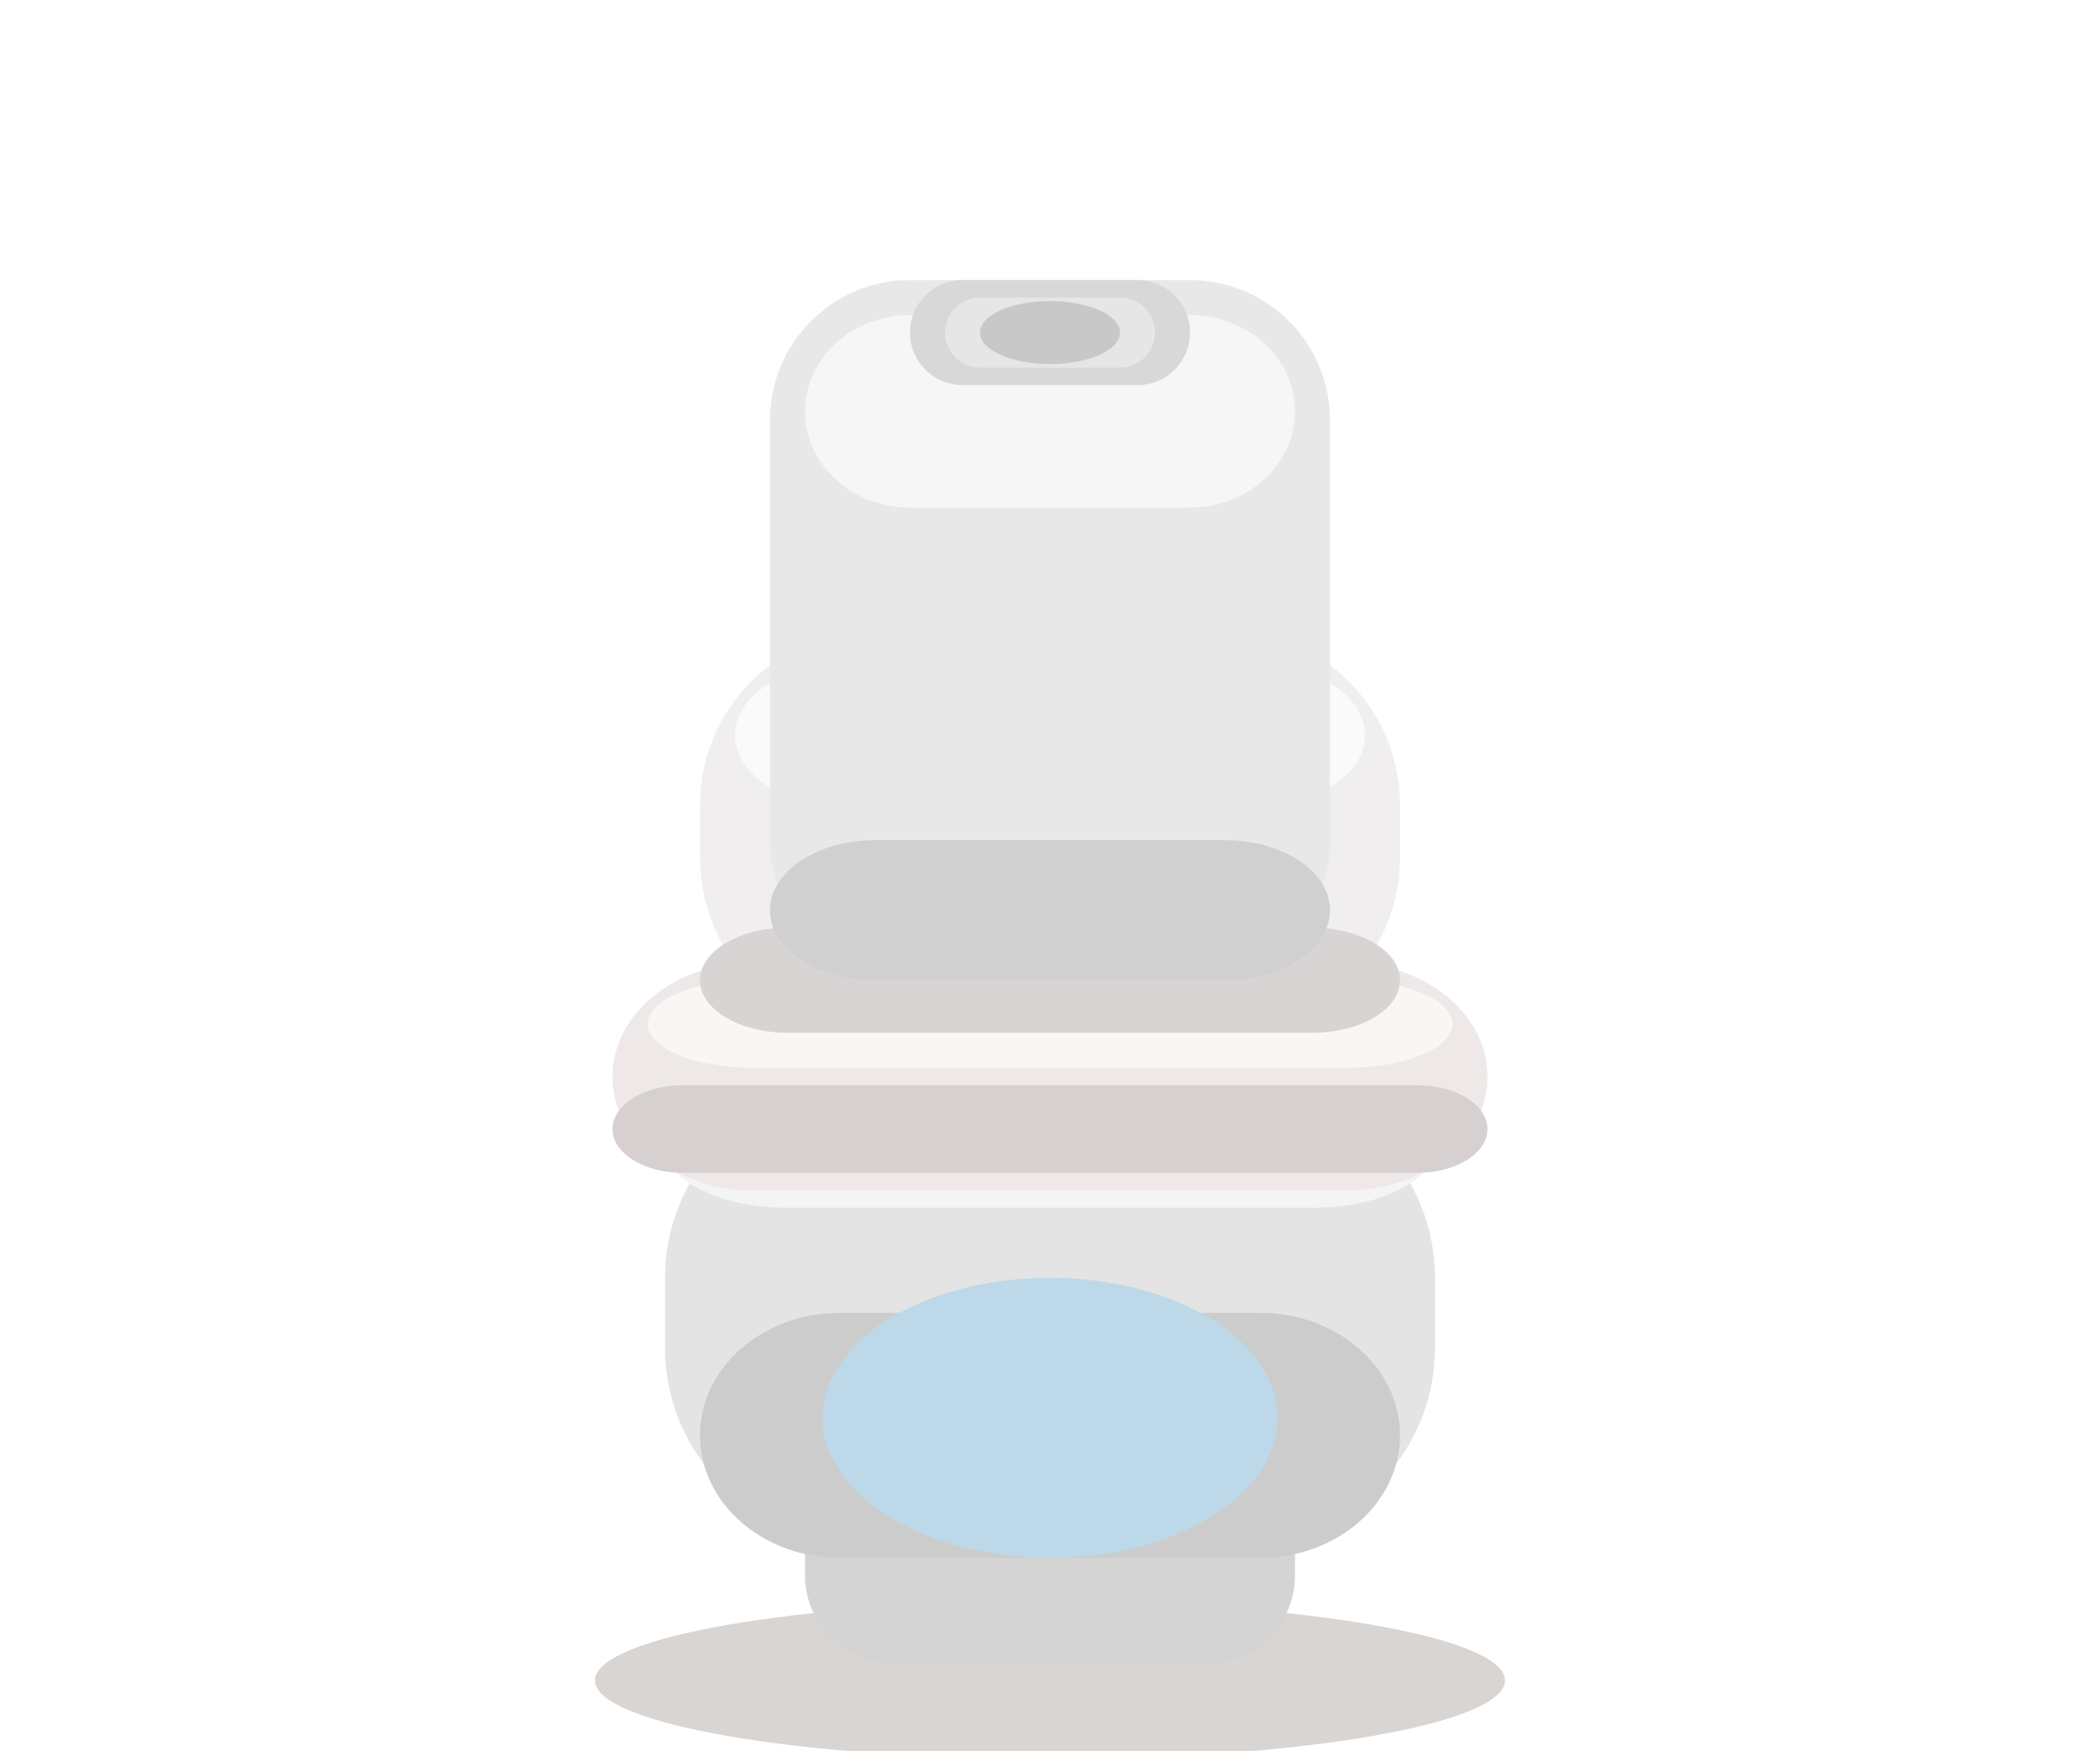
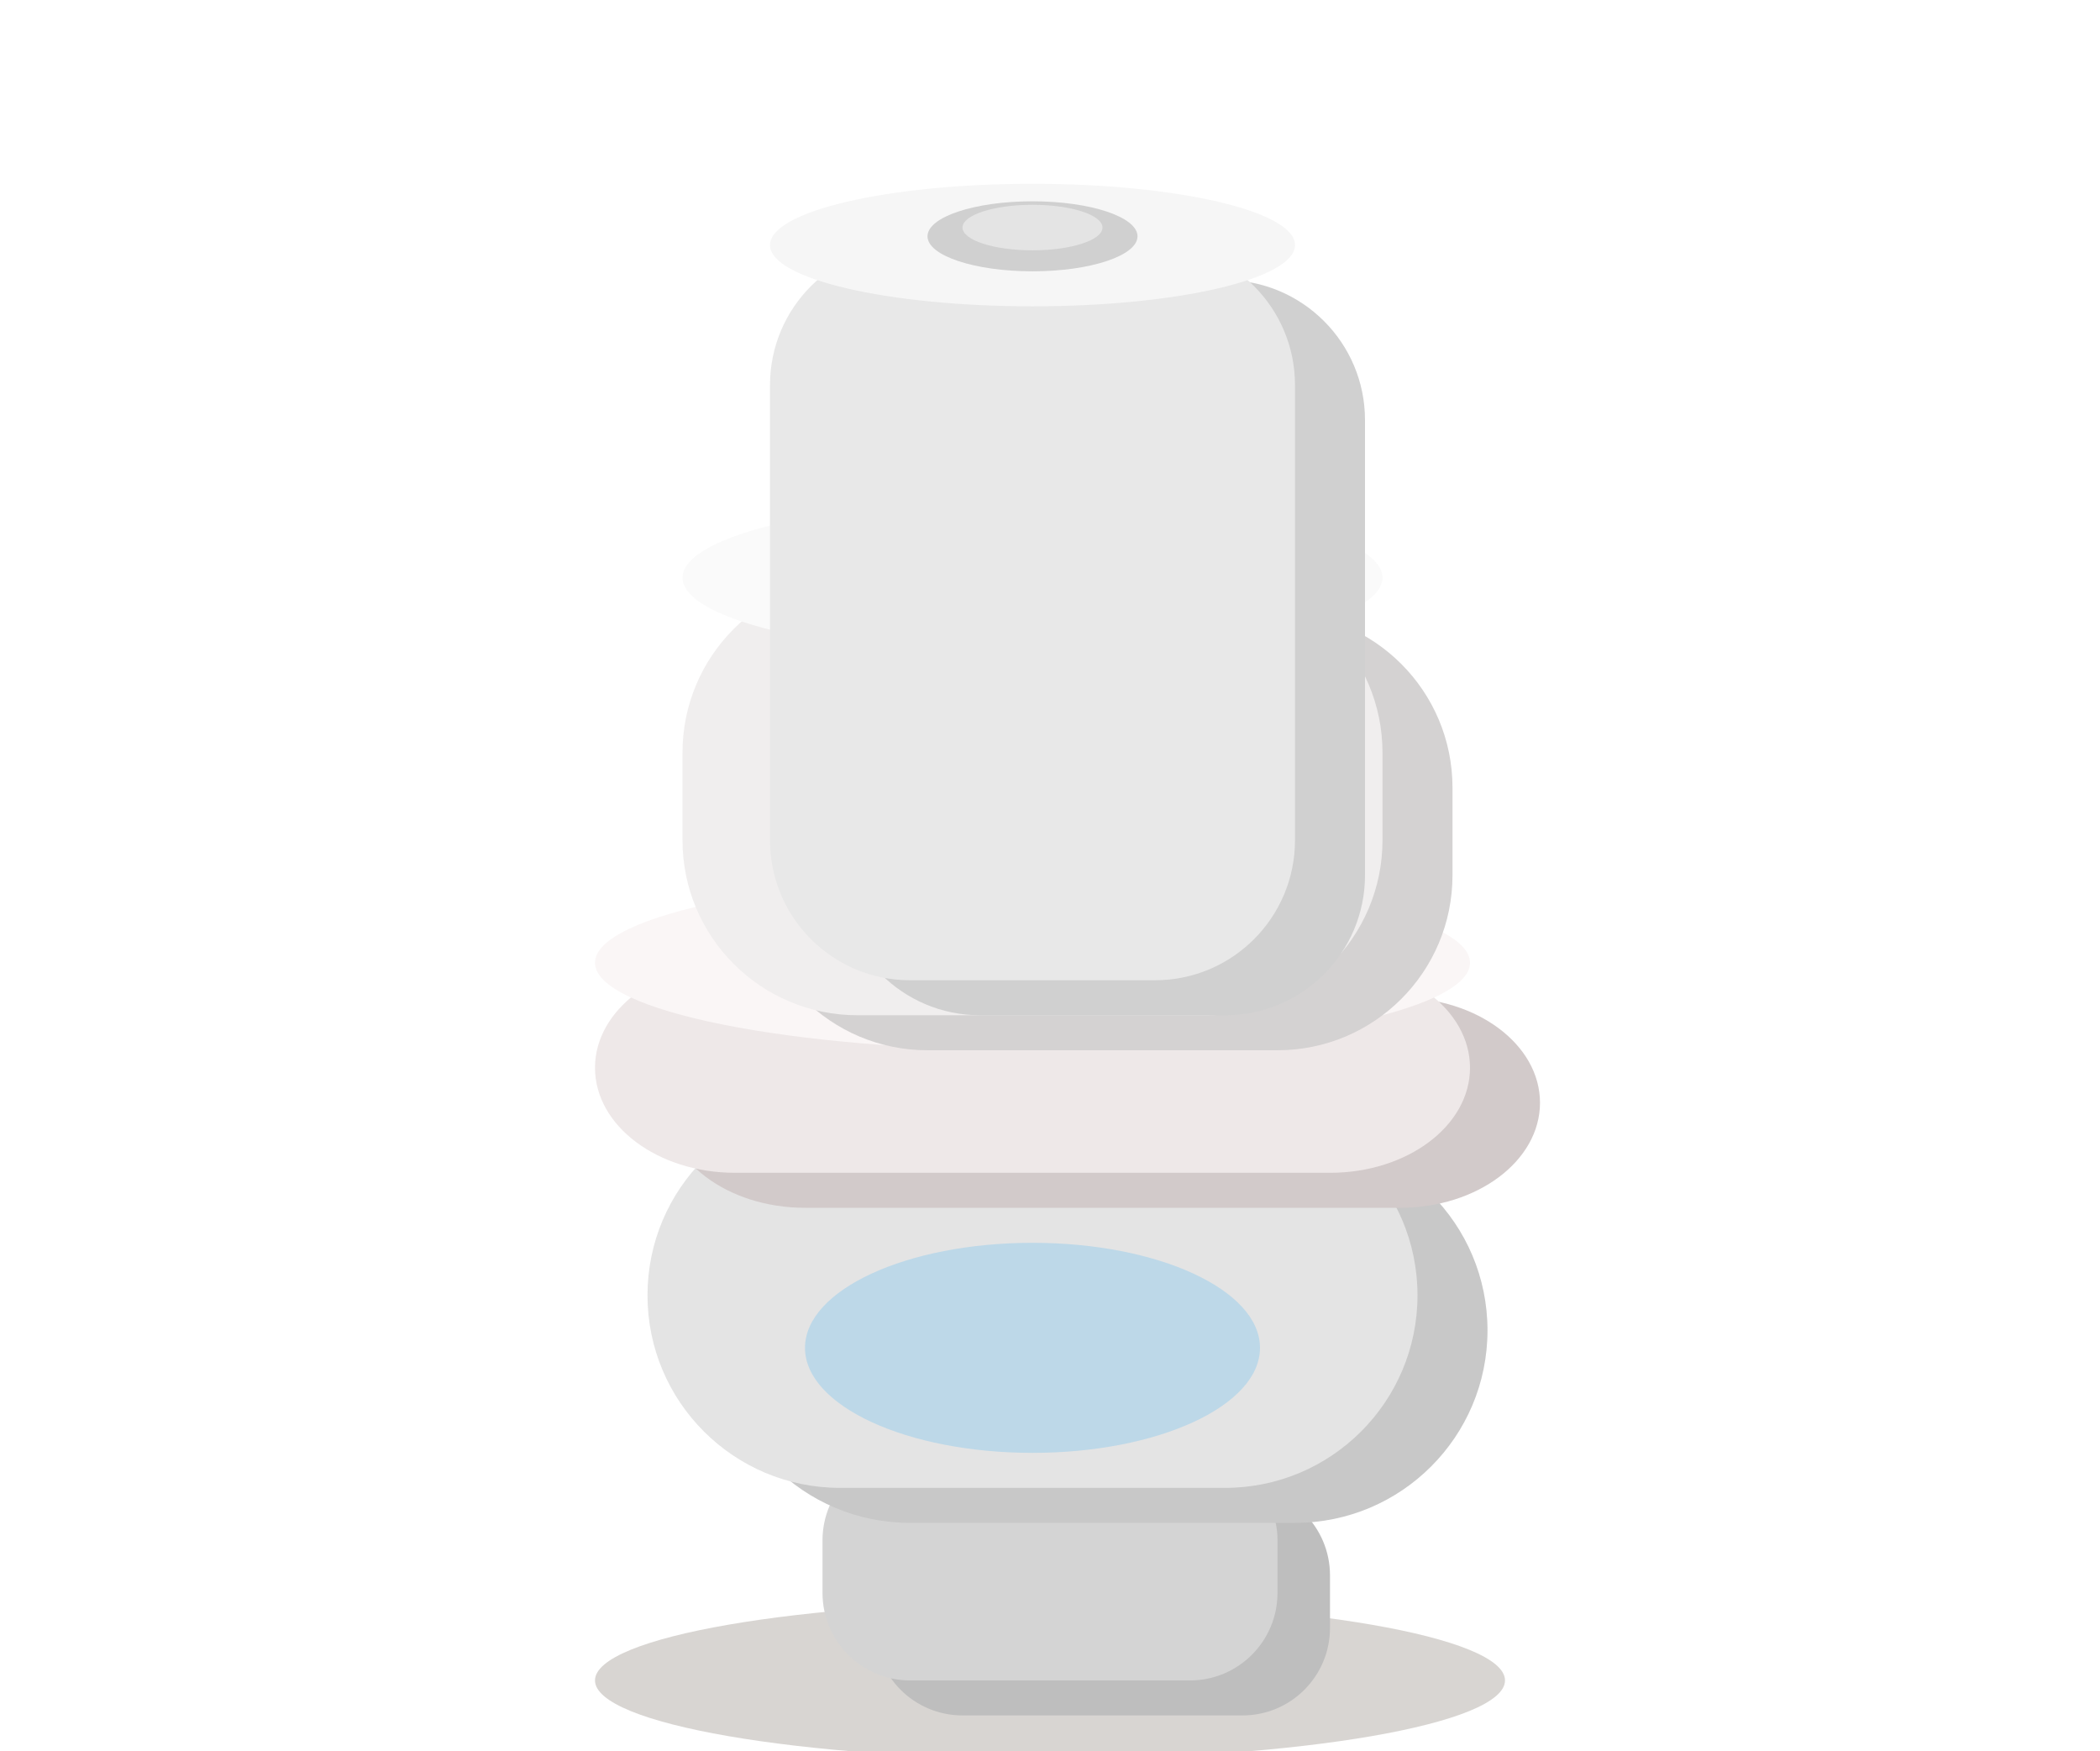
<svg xmlns="http://www.w3.org/2000/svg" viewBox="0 0 120 100">
  <ellipse cx="60" cy="96" rx="26" ry="4.5" fill="rgba(40,25,8,0.18)" />
-   <rect x="46" y="83" width="28" height="12" rx="5" fill="#d4d4d4" />
-   <rect x="46" y="83" width="28" height="5" rx="3.5" fill="#eeeeee" />
-   <rect x="38" y="62" width="44" height="26" rx="11" fill="#e4e4e4" />
-   <rect x="40" y="75" width="40" height="14" rx="8" fill="#cccccc" />
-   <ellipse cx="60" cy="81" rx="13" ry="8" fill="#bdd8e8" />
-   <rect x="38" y="62" width="44" height="7" rx="7" fill="#f4f4f4" />
-   <rect x="35" y="55" width="50" height="13" rx="8" fill="#eee8e8" />
-   <rect x="37" y="56" width="46" height="5" rx="6" fill="#faf6f6" />
-   <rect x="35" y="62" width="50" height="5" rx="4" fill="#d6d0d0" />
-   <rect x="40" y="36" width="40" height="23" rx="10" fill="#f0eeee" />
-   <rect x="42" y="38" width="36" height="8" rx="6" fill="#fafafa" />
-   <rect x="40" y="53" width="40" height="6" rx="5" fill="#d8d4d4" />
-   <rect x="44" y="16" width="32" height="40" rx="8" fill="#e8e8e8" />
-   <rect x="46" y="18" width="28" height="11" rx="6" fill="#f6f6f6" />
-   <rect x="44" y="48" width="32" height="8" rx="6" fill="#d0d0d0" />
-   <rect x="52" y="16" width="16" height="6" rx="3" fill="#d8d8d8" />
-   <rect x="54" y="17" width="12" height="4" rx="2" fill="#e6e6e6" />
-   <ellipse cx="60" cy="19" rx="4" ry="1.8" fill="#c8c8c8" />
+   <rect x="50" y="85" width="26" height="13" rx="5" fill="#bebebe" />
+   <rect x="47" y="83" width="26" height="13" rx="5" fill="#d4d4d4" />
+   <ellipse cx="60" cy="83" rx="13" ry="3" fill="#ececec" />
+   <rect x="41" y="65" width="44" height="22" rx="11" fill="#c8c8c8" />
+   <rect x="37" y="63" width="44" height="22" rx="11" fill="#e4e4e4" />
+   <ellipse cx="59" cy="63" rx="22" ry="5" fill="#f0f0f0" />
+   <ellipse cx="59" cy="77" rx="13" ry="6" fill="#bdd8e8" />
+   <rect x="38" y="57" width="50" height="12" rx="8" fill="#d2caca" />
+   <rect x="34" y="55" width="50" height="12" rx="8" fill="#eee8e8" />
+   <ellipse cx="59" cy="55" rx="25" ry="5" fill="#faf6f6" />
+   <rect x="43" y="35" width="40" height="25" rx="10" fill="#d4d2d2" />
+   <rect x="39" y="33" width="40" height="25" rx="10" fill="#f0eeee" />
+   <ellipse cx="59" cy="33" rx="20" ry="4.5" fill="#fafafa" />
+   <rect x="48" y="16" width="30" height="42" rx="8" fill="#d0d0d0" />
+   <rect x="44" y="14" width="30" height="42" rx="8" fill="#e8e8e8" />
+   <ellipse cx="59" cy="14" rx="15" ry="3.5" fill="#f6f6f6" />
+   <ellipse cx="59" cy="13.5" rx="6" ry="2" fill="#d0d0d0" />
+   <ellipse cx="59" cy="13" rx="4" ry="1.3" fill="#e4e4e4" />
</svg>
